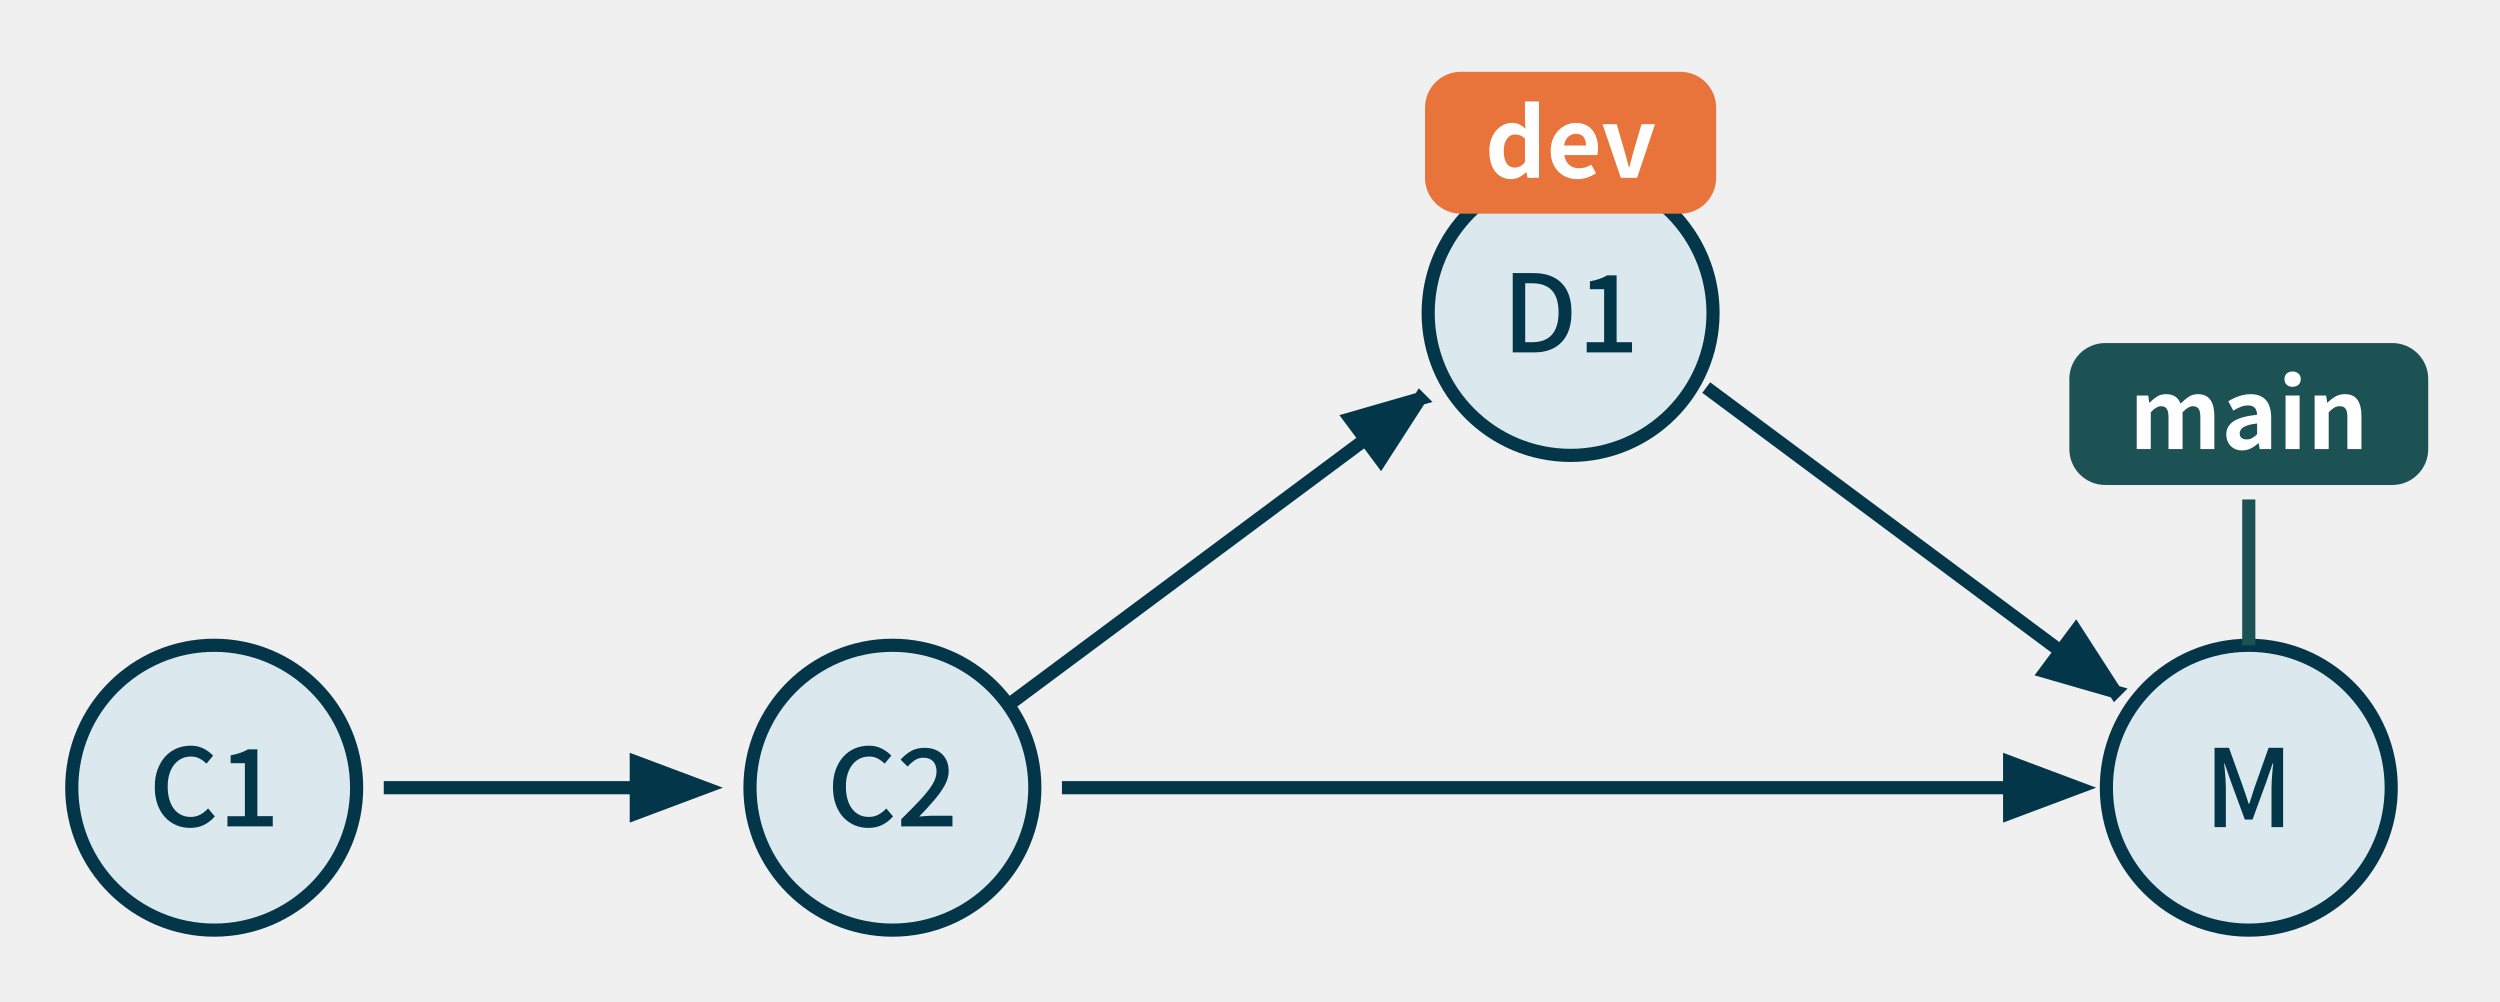
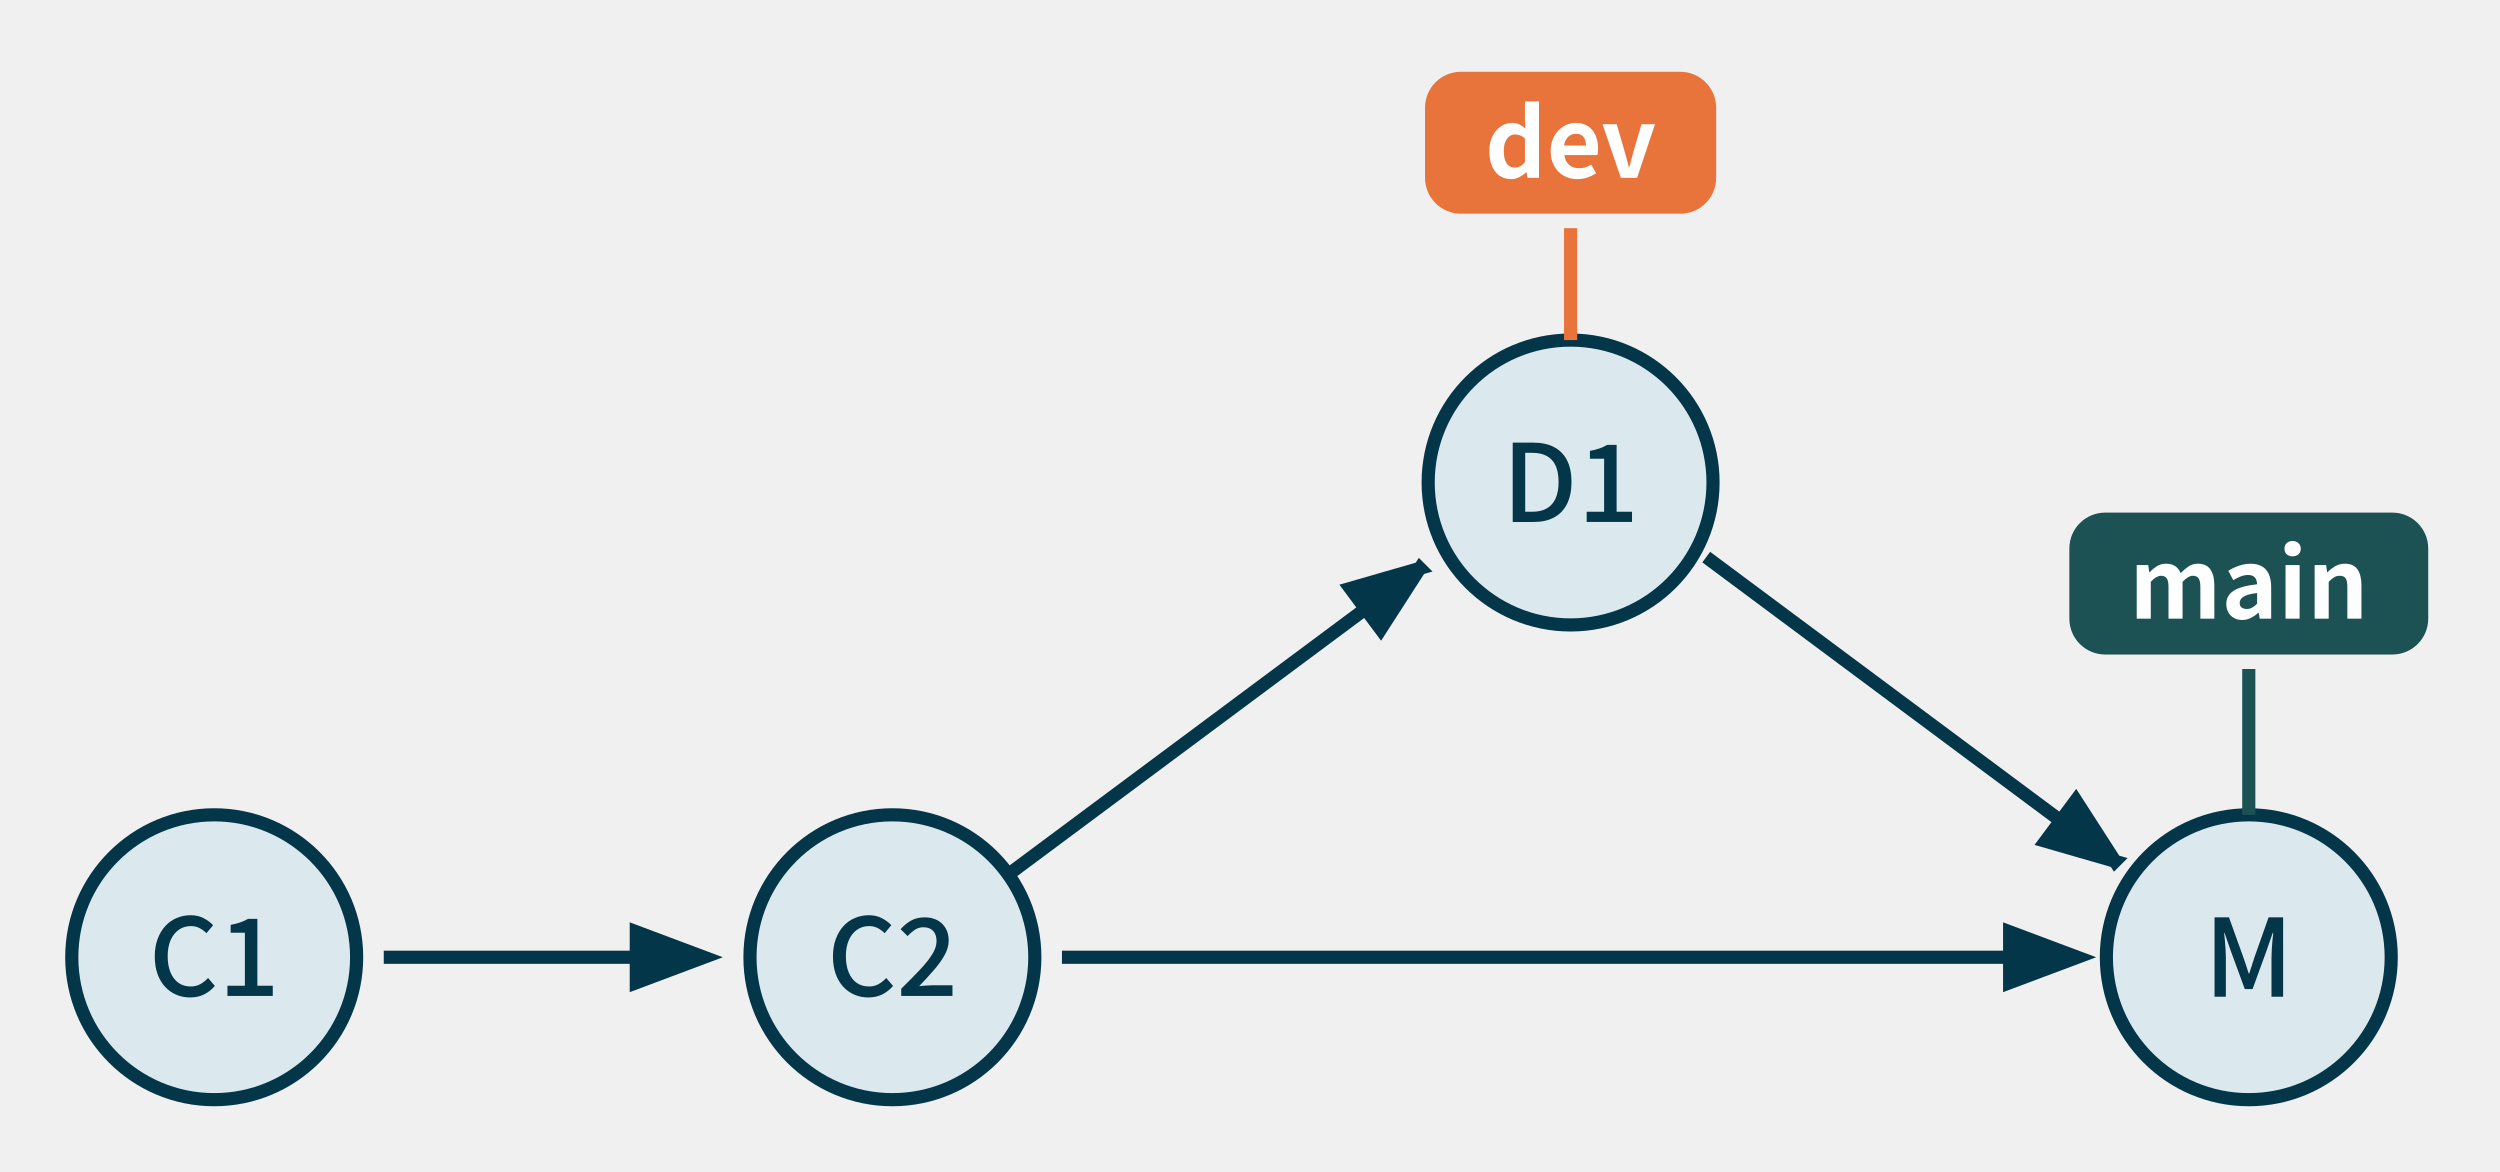
- <svg xmlns="http://www.w3.org/2000/svg" xmlns:xlink="http://www.w3.org/1999/xlink" class="typst-doc" viewBox="0 0 208.984 83.752" width="208.984pt" height="83.752pt">
+ <svg xmlns="http://www.w3.org/2000/svg" xmlns:xlink="http://www.w3.org/1999/xlink" class="typst-doc" viewBox="0 0 208.984 97.925" width="208.984pt" height="97.925pt">
  <g>
    <g class="typst-group" transform="matrix(1 0 0 1 6 6)">
      <g>
-         <path class="typst-shape" fill="#dbe9ee" fill-rule="nonzero" stroke="#04364a" stroke-width="1.1" stroke-linecap="butt" stroke-linejoin="miter" stroke-miterlimit="4" transform="matrix(1 0 0 1 0 47.94076)" d="M 0 0m 11.906 0 c -6.569 0 -11.906 5.336 -11.906 11.906 c 0 6.569 5.336 11.906 11.906 11.906 c 6.569 0 11.906 -5.336 11.906 -11.906 c 0 -6.569 -5.336 -11.906 -11.906 -11.906 Z " />
-         <path class="typst-shape" fill="none" transform="matrix(1 0 0 1 6.433512 56.48477)" d="M 0 0h 10.944 v 6.723 h -10.944 v -6.723 Z " />
+         <path class="typst-shape" fill="#dbe9ee" fill-rule="nonzero" stroke="#04364a" stroke-width="1.1" stroke-linecap="butt" stroke-linejoin="miter" stroke-miterlimit="4" transform="matrix(1 0 0 1 0 62.11398)" d="M 0 0m 11.906 0 c -6.569 0 -11.906 5.336 -11.906 11.906 c 0 6.569 5.336 11.906 11.906 11.906 c 6.569 0 11.906 -5.336 11.906 -11.906 c 0 -6.569 -5.336 -11.906 -11.906 -11.906 Z " />
+         <path class="typst-shape" fill="none" transform="matrix(1 0 0 1 6.433512 70.658)" d="M 0 0h 10.944 v 6.723 h -10.944 v -6.723 Z " />
        <g class="typst-group">
          <g>
-             <g class="typst-group" transform="matrix(1 0 0 1 6.433512 56.48477)">
+             <g class="typst-group" transform="matrix(1 0 0 1 6.433512 70.658)">
              <g>
                <g class="typst-text" transform="matrix(1 0 0 -1 0 6.597)">
                  <use xlink:href="#g604D6003E369CA92F12ADFF704854076" x="0" y="0" fill="#04364a" fill-rule="nonzero" />
                  <use xlink:href="#g4A28E0AEE84DD9712ADB9F3431E7B1EF" x="5.814" y="0" fill="#04364a" fill-rule="nonzero" />
                </g>
              </g>
            </g>
          </g>
        </g>
-         <path class="typst-shape" fill="#dbe9ee" fill-rule="nonzero" stroke="#04364a" stroke-width="1.1" stroke-linecap="butt" stroke-linejoin="miter" stroke-miterlimit="4" transform="matrix(1 0 0 1 56.69291 47.94076)" d="M 0 0m 11.906 0 c -6.569 0 -11.906 5.336 -11.906 11.906 c 0 6.569 5.336 11.906 11.906 11.906 c 6.569 0 11.906 -5.336 11.906 -11.906 c 0 -6.569 -5.336 -11.906 -11.906 -11.906 Z " />
-         <path class="typst-shape" fill="none" transform="matrix(1 0 0 1 63.12643 56.48477)" d="M 0 0h 10.944 v 6.723 h -10.944 v -6.723 Z " />
+         <path class="typst-shape" fill="#dbe9ee" fill-rule="nonzero" stroke="#04364a" stroke-width="1.1" stroke-linecap="butt" stroke-linejoin="miter" stroke-miterlimit="4" transform="matrix(1 0 0 1 56.69291 62.11398)" d="M 0 0m 11.906 0 c -6.569 0 -11.906 5.336 -11.906 11.906 c 0 6.569 5.336 11.906 11.906 11.906 c 6.569 0 11.906 -5.336 11.906 -11.906 c 0 -6.569 -5.336 -11.906 -11.906 -11.906 Z " />
+         <path class="typst-shape" fill="none" transform="matrix(1 0 0 1 63.12643 70.658)" d="M 0 0h 10.944 v 6.723 h -10.944 v -6.723 Z " />
        <g class="typst-group">
          <g>
-             <g class="typst-group" transform="matrix(1 0 0 1 63.12643 56.48477)">
+             <g class="typst-group" transform="matrix(1 0 0 1 63.12643 70.658)">
              <g>
                <g class="typst-text" transform="matrix(1 0 0 -1 0 6.597)">
                  <use xlink:href="#g604D6003E369CA92F12ADFF704854076" x="0" y="0" fill="#04364a" fill-rule="nonzero" />
                  <use xlink:href="#gD3EDD8321B77A2FBEAB445976C93070E" x="5.814" y="0" fill="#04364a" fill-rule="nonzero" />
                </g>
              </g>
            </g>
          </g>
        </g>
-         <path class="typst-shape" fill="#dbe9ee" fill-rule="nonzero" stroke="#04364a" stroke-width="1.1" stroke-linecap="butt" stroke-linejoin="miter" stroke-miterlimit="4" transform="matrix(1 0 0 1 170.0787 47.94076)" d="M 0 0m 11.906 0 c -6.569 0 -11.906 5.336 -11.906 11.906 c 0 6.569 5.336 11.906 11.906 11.906 c 6.569 0 11.906 -5.336 11.906 -11.906 c 0 -6.569 -5.336 -11.906 -11.906 -11.906 Z " />
-         <path class="typst-shape" fill="none" transform="matrix(1 0 0 1 178.2493 56.54777)" d="M 0 0h 7.47 v 6.597 h -7.47 v -6.597 Z " />
+         <path class="typst-shape" fill="#dbe9ee" fill-rule="nonzero" stroke="#04364a" stroke-width="1.1" stroke-linecap="butt" stroke-linejoin="miter" stroke-miterlimit="4" transform="matrix(1 0 0 1 170.0787 62.11398)" d="M 0 0m 11.906 0 c -6.569 0 -11.906 5.336 -11.906 11.906 c 0 6.569 5.336 11.906 11.906 11.906 c 6.569 0 11.906 -5.336 11.906 -11.906 c 0 -6.569 -5.336 -11.906 -11.906 -11.906 Z " />
+         <path class="typst-shape" fill="none" transform="matrix(1 0 0 1 178.2493 70.721)" d="M 0 0h 7.47 v 6.597 h -7.47 v -6.597 Z " />
        <g class="typst-group">
          <g>
-             <g class="typst-group" transform="matrix(1 0 0 1 178.2493 56.54777)">
+             <g class="typst-group" transform="matrix(1 0 0 1 178.2493 70.721)">
              <g>
                <g class="typst-text" transform="matrix(1 0 0 -1 0 6.597)">
                  <use xlink:href="#g4033F0C455070AB68A6CFC2FEA0A0D54" x="0" y="0" fill="#04364a" fill-rule="nonzero" />
                </g>
              </g>
            </g>
          </g>
        </g>
-         <path class="typst-shape" fill="none" stroke="#04364a" stroke-width="1.1" stroke-linecap="butt" stroke-linejoin="miter" stroke-miterlimit="4" transform="matrix(1 0 0 1 26.07874 59.84627)" d="M 0 0h 21.111 " />
-         <path class="typst-shape" fill="#04364a" fill-rule="nonzero" stroke="#04364a" stroke-width="1.1" stroke-linecap="butt" stroke-linejoin="miter" stroke-miterlimit="4" transform="matrix(1 0 0 1 47.1895 57.72028)" d="M 0 0m 5.669 2.126 l -5.669 2.126 v -4.252 l 5.669 2.126 Z " />
-         <path class="typst-shape" fill="#dbe9ee" fill-rule="nonzero" stroke="#04364a" stroke-width="1.1" stroke-linecap="butt" stroke-linejoin="miter" stroke-miterlimit="4" transform="matrix(1 0 0 1 113.3858 8.255717)" d="M 0 0m 11.906 0 c -6.569 0 -11.906 5.336 -11.906 11.906 c 0 6.569 5.336 11.906 11.906 11.906 c 6.569 0 11.906 -5.336 11.906 -11.906 c 0 -6.569 -5.336 -11.906 -11.906 -11.906 Z " />
-         <path class="typst-shape" fill="none" transform="matrix(1 0 0 1 119.5808 16.86273)" d="M 0 0h 11.421 v 6.597 h -11.421 v -6.597 Z " />
+         <path class="typst-shape" fill="none" stroke="#04364a" stroke-width="1.1" stroke-linecap="butt" stroke-linejoin="miter" stroke-miterlimit="4" transform="matrix(1 0 0 1 26.07874 74.0195)" d="M 0 0h 21.111 " />
+         <path class="typst-shape" fill="#04364a" fill-rule="nonzero" stroke="#04364a" stroke-width="1.1" stroke-linecap="butt" stroke-linejoin="miter" stroke-miterlimit="4" transform="matrix(1 0 0 1 47.1895 71.89351)" d="M 0 0m 5.669 2.126 l -5.669 2.126 v -4.252 l 5.669 2.126 Z " />
+         <path class="typst-shape" fill="#dbe9ee" fill-rule="nonzero" stroke="#04364a" stroke-width="1.1" stroke-linecap="butt" stroke-linejoin="miter" stroke-miterlimit="4" transform="matrix(1 0 0 1 113.3858 22.42894)" d="M 0 0m 11.906 0 c -6.569 0 -11.906 5.336 -11.906 11.906 c 0 6.569 5.336 11.906 11.906 11.906 c 6.569 0 11.906 -5.336 11.906 -11.906 c 0 -6.569 -5.336 -11.906 -11.906 -11.906 Z " />
+         <path class="typst-shape" fill="none" transform="matrix(1 0 0 1 119.5808 31.03596)" d="M 0 0h 11.421 v 6.597 h -11.421 v -6.597 Z " />
        <g class="typst-group">
          <g>
-             <g class="typst-group" transform="matrix(1 0 0 1 119.5808 16.86273)">
+             <g class="typst-group" transform="matrix(1 0 0 1 119.5808 31.03596)">
              <g>
                <g class="typst-text" transform="matrix(1 0 0 -1 0 6.597)">
                  <use xlink:href="#g2D97BD85C46EA5090BA0E27C74D38442" x="0" y="0" fill="#04364a" fill-rule="nonzero" />
                  <use xlink:href="#g4A28E0AEE84DD9712ADB9F3431E7B1EF" x="6.291" y="0" fill="#04364a" fill-rule="nonzero" />
                </g>
              </g>
            </g>
          </g>
        </g>
-         <path class="typst-shape" fill="none" stroke="#04364a" stroke-width="1.1" stroke-linecap="butt" stroke-linejoin="miter" stroke-miterlimit="4" transform="matrix(1 0 0 1 78.51969 30.71654)" d="M 0 0m 0 22.043 l 29.628 -22.043 " />
-         <path class="typst-shape" fill="#04364a" fill-rule="nonzero" stroke="#04364a" stroke-width="1.1" stroke-linecap="butt" stroke-linejoin="miter" stroke-miterlimit="4" transform="matrix(1 0 0 1 106.8785 27.33246)" d="M 0 0m 5.818 0 l -3.279 5.09 l -2.538 -3.411 l 5.818 -1.678 Z " />
-         <path class="typst-shape" fill="none" stroke="#04364a" stroke-width="1.1" stroke-linecap="butt" stroke-linejoin="miter" stroke-miterlimit="4" transform="matrix(1 0 0 1 136.6299 26.39745)" d="M 0 0l 29.628 22.043 " />
-         <path class="typst-shape" fill="#04364a" fill-rule="nonzero" stroke="#04364a" stroke-width="1.1" stroke-linecap="butt" stroke-linejoin="miter" stroke-miterlimit="4" transform="matrix(1 0 0 1 164.9887 46.73488)" d="M 0 0m 5.818 5.09 l -5.818 -1.678 l 2.538 -3.411 l 3.279 5.09 Z " />
-         <path class="typst-shape" fill="none" stroke="#04364a" stroke-width="1.1" stroke-linecap="butt" stroke-linejoin="miter" stroke-miterlimit="4" transform="matrix(1 0 0 1 82.77165 59.84627)" d="M 0 0h 79.221 " />
-         <path class="typst-shape" fill="#04364a" fill-rule="nonzero" stroke="#04364a" stroke-width="1.1" stroke-linecap="butt" stroke-linejoin="miter" stroke-miterlimit="4" transform="matrix(1 0 0 1 161.9927 57.72028)" d="M 0 0m 5.669 2.126 l -5.669 2.126 v -4.252 l 5.669 2.126 Z " />
-         <path class="typst-shape" fill="none" stroke="#1c5253" stroke-width="1.1" stroke-linecap="butt" stroke-linejoin="miter" stroke-miterlimit="4" transform="matrix(1 0 0 1 181.9843 35.75178)" d="M 0 0m 0 12.189 v -12.189 " />
-         <path class="typst-shape" fill="none" transform="matrix(1 0 0 1 166.9843 22.67717)" d="M 0 0h 30 v 11.976 h -30 v -11.976 Z " />
+         <path class="typst-shape" fill="none" stroke="#04364a" stroke-width="1.1" stroke-linecap="butt" stroke-linejoin="miter" stroke-miterlimit="4" transform="matrix(1 0 0 1 78.51969 44.88977)" d="M 0 0m 0 22.043 l 29.628 -22.043 " />
+         <path class="typst-shape" fill="#04364a" fill-rule="nonzero" stroke="#04364a" stroke-width="1.1" stroke-linecap="butt" stroke-linejoin="miter" stroke-miterlimit="4" transform="matrix(1 0 0 1 106.8785 41.50568)" d="M 0 0m 5.818 0 l -3.279 5.09 l -2.538 -3.411 l 5.818 -1.678 Z " />
+         <path class="typst-shape" fill="none" stroke="#04364a" stroke-width="1.1" stroke-linecap="butt" stroke-linejoin="miter" stroke-miterlimit="4" transform="matrix(1 0 0 1 136.6299 40.57068)" d="M 0 0l 29.628 22.043 " />
+         <path class="typst-shape" fill="#04364a" fill-rule="nonzero" stroke="#04364a" stroke-width="1.1" stroke-linecap="butt" stroke-linejoin="miter" stroke-miterlimit="4" transform="matrix(1 0 0 1 164.9887 60.9081)" d="M 0 0m 5.818 5.09 l -5.818 -1.678 l 2.538 -3.411 l 3.279 5.09 Z " />
+         <path class="typst-shape" fill="none" stroke="#04364a" stroke-width="1.1" stroke-linecap="butt" stroke-linejoin="miter" stroke-miterlimit="4" transform="matrix(1 0 0 1 82.77165 74.0195)" d="M 0 0h 79.221 " />
+         <path class="typst-shape" fill="#04364a" fill-rule="nonzero" stroke="#04364a" stroke-width="1.1" stroke-linecap="butt" stroke-linejoin="miter" stroke-miterlimit="4" transform="matrix(1 0 0 1 161.9927 71.89351)" d="M 0 0m 5.669 2.126 l -5.669 2.126 v -4.252 l 5.669 2.126 Z " />
+         <path class="typst-shape" fill="none" stroke="#1c5253" stroke-width="1.1" stroke-linecap="butt" stroke-linejoin="miter" stroke-miterlimit="4" transform="matrix(1 0 0 1 181.9843 49.92501)" d="M 0 0m 0 12.189 v -12.189 " />
+         <path class="typst-shape" fill="none" transform="matrix(1 0 0 1 166.9843 36.85039)" d="M 0 0h 30 v 11.976 h -30 v -11.976 Z " />
        <g class="typst-group">
          <g>
-             <g class="typst-group" transform="matrix(1 0 0 1 166.9843 22.67717)">
+             <g class="typst-group" transform="matrix(1 0 0 1 166.9843 36.85039)">
              <g>
                <g class="typst-group">
                  <g>
                    <path class="typst-shape" fill="#1c5253" fill-rule="nonzero" d="M 0 0m 0 3 c 0 -1.657 1.343 -3 3 -3 h 24 c 1.657 0 3 1.343 3 3 v 5.864 c 0 1.657 -1.343 3 -3 3 h -24 c -1.657 0 -3 -1.343 -3 -3 Z " />
                    <g class="typst-text" transform="matrix(1 0 0 -1 5 8.864)">
                      <use xlink:href="#g7262D785EEC1E4E65635E43A24BCDA6C" x="0" y="0" fill="#ffffff" fill-rule="nonzero" />
                      <use xlink:href="#g7B7C922EBE2B03DDAA9FED30513B4C3C" x="7.712" y="0" fill="#ffffff" fill-rule="nonzero" />
                      <use xlink:href="#gA2D7119786468C0042BED0BD0323253B" x="12.44" y="0" fill="#ffffff" fill-rule="nonzero" />
                      <use xlink:href="#gCAA54E0B72EB81F41EF5B4F120242602" x="14.872" y="0" fill="#ffffff" fill-rule="nonzero" />
                    </g>
                  </g>
                </g>
              </g>
            </g>
          </g>
        </g>
+         <path class="typst-shape" fill="none" stroke="#e8743b" stroke-width="1.1" stroke-linecap="butt" stroke-linejoin="miter" stroke-miterlimit="4" transform="matrix(1 0 0 1 125.2913 13.07461)" d="M 0 0m 0 9.354 v -9.354 " />
        <path class="typst-shape" fill="none" transform="matrix(1 0 0 1 113.1233 0)" d="M 0 0h 24.336 v 11.976 h -24.336 v -11.976 Z " />
        <g class="typst-group">
          <g>
            <g class="typst-group" transform="matrix(1 0 0 1 113.1233 -0.00000004724409)">
              <g>
                <g class="typst-group">
                  <g>
                    <path class="typst-shape" fill="#e8743b" fill-rule="nonzero" d="M 0 0m 0 3 c 0 -1.657 1.343 -3 3 -3 h 18.336 c 1.657 0 3 1.343 3 3 v 5.864 c 0 1.657 -1.343 3 -3 3 h -18.336 c -1.657 0 -3 -1.343 -3 -3 Z " />
                    <g class="typst-text" transform="matrix(1 0 0 -1 5 8.864)">
                      <use xlink:href="#g85EEA765873F1C07D5A877F211CD60B6" x="0" y="0" fill="#ffffff" fill-rule="nonzero" />
                      <use xlink:href="#gD6125173F6F2C868A6E25DA8BB8468A7" x="5.152" y="0" fill="#ffffff" fill-rule="nonzero" />
                      <use xlink:href="#g2AAB97B441D602700E2BC9B3DA3DA996" x="9.728" y="0" fill="#ffffff" fill-rule="nonzero" />
                    </g>
                  </g>
                </g>
              </g>
            </g>
          </g>
        </g>
      </g>
    </g>
  </g>
  <defs id="glyph">
    <symbol id="g604D6003E369CA92F12ADFF704854076" overflow="visible">
      <path d="M 0 0m 3.456 -0.126 q -0.621 0 -1.156 0.229 q -0.536 0.229 -0.941 0.67 q -0.405 0.441 -0.63 1.075 q -0.225 0.634 -0.225 1.454 q 0 0.81 0.234 1.449 q 0.234 0.639 0.639 1.084 q 0.405 0.445 0.954 0.68 q 0.549 0.234 1.179 0.234 q 0.612 0 1.089 -0.252 q 0.477 -0.252 0.783 -0.585 l -0.558 -0.666 q -0.261 0.261 -0.581 0.428 q -0.319 0.166 -0.715 0.166 q -0.576 0 -1.012 -0.306 q -0.436 -0.306 -0.684 -0.864 q -0.248 -0.558 -0.248 -1.341 q 0 -0.783 0.234 -1.355 q 0.234 -0.571 0.666 -0.877 q 0.432 -0.306 1.017 -0.306 q 0.45 0 0.806 0.194 q 0.355 0.193 0.652 0.517 l 0.567 -0.666 q -0.405 -0.468 -0.913 -0.715 q -0.509 -0.247 -1.156 -0.247 Z " />
    </symbol>
    <symbol id="g4A28E0AEE84DD9712ADB9F3431E7B1EF" overflow="visible">
      <path d="M 0 0m 0.765 0 v 0.855 h 1.458 v 4.428 h -1.188 v 0.657 q 0.468 0.09 0.815 0.212 q 0.346 0.122 0.634 0.293 h 0.783 v -5.589 h 1.287 v -0.855 h -3.789 Z " />
    </symbol>
    <symbol id="gD3EDD8321B77A2FBEAB445976C93070E" overflow="visible">
      <path d="M 0 0m 0.396 0 v 0.603 q 0.927 0.909 1.589 1.615 q 0.661 0.707 1.012 1.278 q 0.351 0.572 0.351 1.076 q 0 0.36 -0.122 0.621 q -0.122 0.261 -0.369 0.405 q -0.247 0.144 -0.625 0.144 q -0.387 0 -0.711 -0.22 q -0.324 -0.22 -0.594 -0.517 l -0.585 0.576 q 0.423 0.468 0.895 0.729 q 0.472 0.261 1.129 0.261 q 0.603 0 1.053 -0.243 q 0.45 -0.243 0.698 -0.68 q 0.247 -0.436 0.247 -1.021 q 0 -0.585 -0.328 -1.188 q -0.329 -0.603 -0.887 -1.251 q -0.558 -0.648 -1.251 -1.368 q 0.261 0.027 0.553 0.049 q 0.293 0.023 0.536 0.023 h 1.692 v -0.891 h -4.284 Z " />
    </symbol>
    <symbol id="g4033F0C455070AB68A6CFC2FEA0A0D54" overflow="visible">
      <path d="M 0 0m 0.873 0 v 6.633 h 1.206 l 1.206 -3.357 q 0.117 -0.324 0.225 -0.661 q 0.108 -0.337 0.216 -0.67 h 0.045 q 0.117 0.333 0.22 0.67 q 0.103 0.338 0.211 0.661 l 1.188 3.357 h 1.215 v -6.633 h -0.972 v 3.276 q 0 0.297 0.023 0.657 q 0.023 0.36 0.054 0.729 q 0.031 0.369 0.068 0.666 h -0.045 l -0.531 -1.53 l -1.152 -3.159 h -0.648 l -1.161 3.159 l -0.531 1.53 h -0.036 q 0.036 -0.297 0.067 -0.666 q 0.031 -0.369 0.054 -0.729 q 0.023 -0.36 0.023 -0.657 v -3.276 h -0.945 Z " />
    </symbol>
    <symbol id="g2D97BD85C46EA5090BA0E27C74D38442" overflow="visible">
      <path d="M 0 0m 0.873 0 v 6.633 h 1.719 q 1.026 0 1.737 -0.374 q 0.711 -0.373 1.084 -1.103 q 0.373 -0.729 0.373 -1.818 q 0 -1.08 -0.373 -1.827 q -0.373 -0.747 -1.075 -1.129 q -0.702 -0.383 -1.692 -0.383 h -1.773 Z m 1.044 0.855 h 0.603 q 0.711 0 1.201 0.279 q 0.49 0.279 0.738 0.833 q 0.247 0.554 0.247 1.372 q 0 0.828 -0.247 1.368 q -0.247 0.54 -0.738 0.806 q -0.49 0.266 -1.201 0.266 h -0.603 v -4.923 Z " />
    </symbol>
    <symbol id="g7262D785EEC1E4E65635E43A24BCDA6C" overflow="visible">
      <path d="M 0 0m 0.632 0 v 4.48 h 0.96 l 0.088 -0.6 h 0.024 q 0.28 0.288 0.608 0.5 q 0.328 0.212 0.768 0.212 q 0.48 0 0.772 -0.204 q 0.292 -0.204 0.452 -0.58 q 0.32 0.328 0.66 0.556 q 0.34 0.228 0.772 0.228 q 0.72 0 1.052 -0.476 q 0.332 -0.476 0.332 -1.324 v -2.792 h -1.168 v 2.648 q 0 0.52 -0.152 0.728 q -0.152 0.208 -0.472 0.208 q -0.192 0 -0.404 -0.124 q -0.212 -0.124 -0.46 -0.38 v -3.08 h -1.176 v 2.648 q 0 0.52 -0.152 0.728 q -0.152 0.208 -0.472 0.208 q -0.184 0 -0.404 -0.124 q -0.22 -0.124 -0.452 -0.38 v -3.08 h -1.176 Z " />
    </symbol>
    <symbol id="g7B7C922EBE2B03DDAA9FED30513B4C3C" overflow="visible">
      <path d="M 0 0m 1.728 -0.112 q -0.392 0 -0.692 0.172 q -0.3 0.172 -0.464 0.476 q -0.164 0.304 -0.164 0.688 q 0 0.712 0.616 1.108 q 0.616 0.396 1.96 0.54 q -0.008 0.224 -0.08 0.396 q -0.072 0.172 -0.236 0.276 q -0.164 0.104 -0.444 0.104 q -0.312 0 -0.616 -0.12 q -0.304 -0.12 -0.616 -0.312 l -0.416 0.784 q 0.264 0.168 0.56 0.296 q 0.296 0.128 0.624 0.212 q 0.328 0.084 0.68 0.084 q 0.568 0 0.952 -0.224 q 0.384 -0.224 0.576 -0.664 q 0.192 -0.44 0.192 -1.088 v -2.616 h -0.96 l -0.08 0.48 h -0.04 q -0.288 -0.256 -0.624 -0.424 q -0.336 -0.168 -0.728 -0.168 Z m 0.392 0.92 q 0.248 0 0.452 0.116 q 0.204 0.116 0.412 0.324 v 0.896 q -0.544 -0.064 -0.864 -0.184 q -0.32 -0.12 -0.456 -0.284 q -0.136 -0.164 -0.136 -0.364 q 0 -0.264 0.164 -0.384 q 0.164 -0.12 0.428 -0.12 Z " />
    </symbol>
    <symbol id="gA2D7119786468C0042BED0BD0323253B" overflow="visible">
      <path d="M 0 0m 0.632 0 v 4.48 h 1.176 v -4.48 h -1.176 Z m 0.592 5.208 q -0.312 0 -0.496 0.172 q -0.184 0.172 -0.184 0.468 q 0 0.288 0.184 0.464 q 0.184 0.176 0.496 0.176 q 0.296 0 0.488 -0.176 q 0.192 -0.176 0.192 -0.464 q 0 -0.296 -0.192 -0.468 q -0.192 -0.172 -0.488 -0.172 Z " />
    </symbol>
    <symbol id="gCAA54E0B72EB81F41EF5B4F120242602" overflow="visible">
      <path d="M 0 0m 0.632 0 v 4.48 h 0.96 l 0.088 -0.592 h 0.024 q 0.296 0.288 0.648 0.496 q 0.352 0.208 0.808 0.208 q 0.728 0 1.056 -0.476 q 0.328 -0.476 0.328 -1.324 v -2.792 h -1.176 v 2.648 q 0 0.52 -0.148 0.728 q -0.148 0.208 -0.484 0.208 q -0.272 0 -0.476 -0.128 q -0.204 -0.128 -0.452 -0.376 v -3.08 h -1.176 Z " />
    </symbol>
    <symbol id="g85EEA765873F1C07D5A877F211CD60B6" overflow="visible">
      <path d="M 0 0m 2.208 -0.112 q -0.56 0 -0.972 0.28 q -0.412 0.28 -0.636 0.808 q -0.224 0.528 -0.224 1.264 q 0 0.728 0.268 1.252 q 0.268 0.524 0.7 0.812 q 0.432 0.288 0.912 0.288 q 0.376 0 0.636 -0.132 q 0.26 -0.132 0.5 -0.356 l -0.04 0.704 v 1.576 h 1.176 v -6.384 h -0.96 l -0.088 0.464 h -0.032 q -0.248 -0.24 -0.568 -0.408 q -0.32 -0.168 -0.672 -0.168 Z m 0.304 0.968 q 0.24 0 0.444 0.108 q 0.204 0.108 0.396 0.356 v 1.968 q -0.2 0.184 -0.412 0.26 q -0.212 0.076 -0.428 0.076 q -0.248 0 -0.46 -0.156 q -0.212 -0.156 -0.34 -0.46 q -0.128 -0.304 -0.128 -0.752 q 0 -0.464 0.108 -0.776 q 0.108 -0.312 0.316 -0.468 q 0.208 -0.156 0.504 -0.156 Z " />
    </symbol>
    <symbol id="gD6125173F6F2C868A6E25DA8BB8468A7" overflow="visible">
      <path d="M 0 0m 2.584 -0.112 q -0.624 0 -1.128 0.28 q -0.504 0.28 -0.804 0.808 q -0.3 0.528 -0.3 1.264 q 0 0.544 0.172 0.976 q 0.172 0.432 0.472 0.74 q 0.3 0.308 0.672 0.472 q 0.372 0.164 0.772 0.164 q 0.616 0 1.032 -0.276 q 0.416 -0.276 0.628 -0.76 q 0.212 -0.484 0.212 -1.108 q 0 -0.16 -0.016 -0.308 q -0.016 -0.148 -0.04 -0.236 h -2.76 q 0.048 -0.36 0.216 -0.608 q 0.168 -0.248 0.432 -0.372 q 0.264 -0.124 0.6 -0.124 q 0.272 0 0.512 0.076 q 0.24 0.076 0.488 0.228 l 0.4 -0.72 q -0.328 -0.224 -0.736 -0.36 q -0.408 -0.136 -0.824 -0.136 Z m -1.112 2.808 h 1.832 q 0 0.448 -0.204 0.716 q -0.204 0.268 -0.644 0.268 q -0.232 0 -0.44 -0.108 q -0.208 -0.108 -0.352 -0.328 q -0.144 -0.22 -0.192 -0.548 Z " />
    </symbol>
    <symbol id="g2AAB97B441D602700E2BC9B3DA3DA996" overflow="visible">
      <path d="M 0 0m 1.64 0 l -1.528 4.48 h 1.184 l 0.648 -2.232 q 0.096 -0.336 0.188 -0.676 q 0.092 -0.34 0.18 -0.684 h 0.04 q 0.088 0.344 0.18 0.684 q 0.092 0.34 0.18 0.676 l 0.656 2.232 h 1.128 l -1.496 -4.48 h -1.36 Z " />
    </symbol>
  </defs>
</svg>
